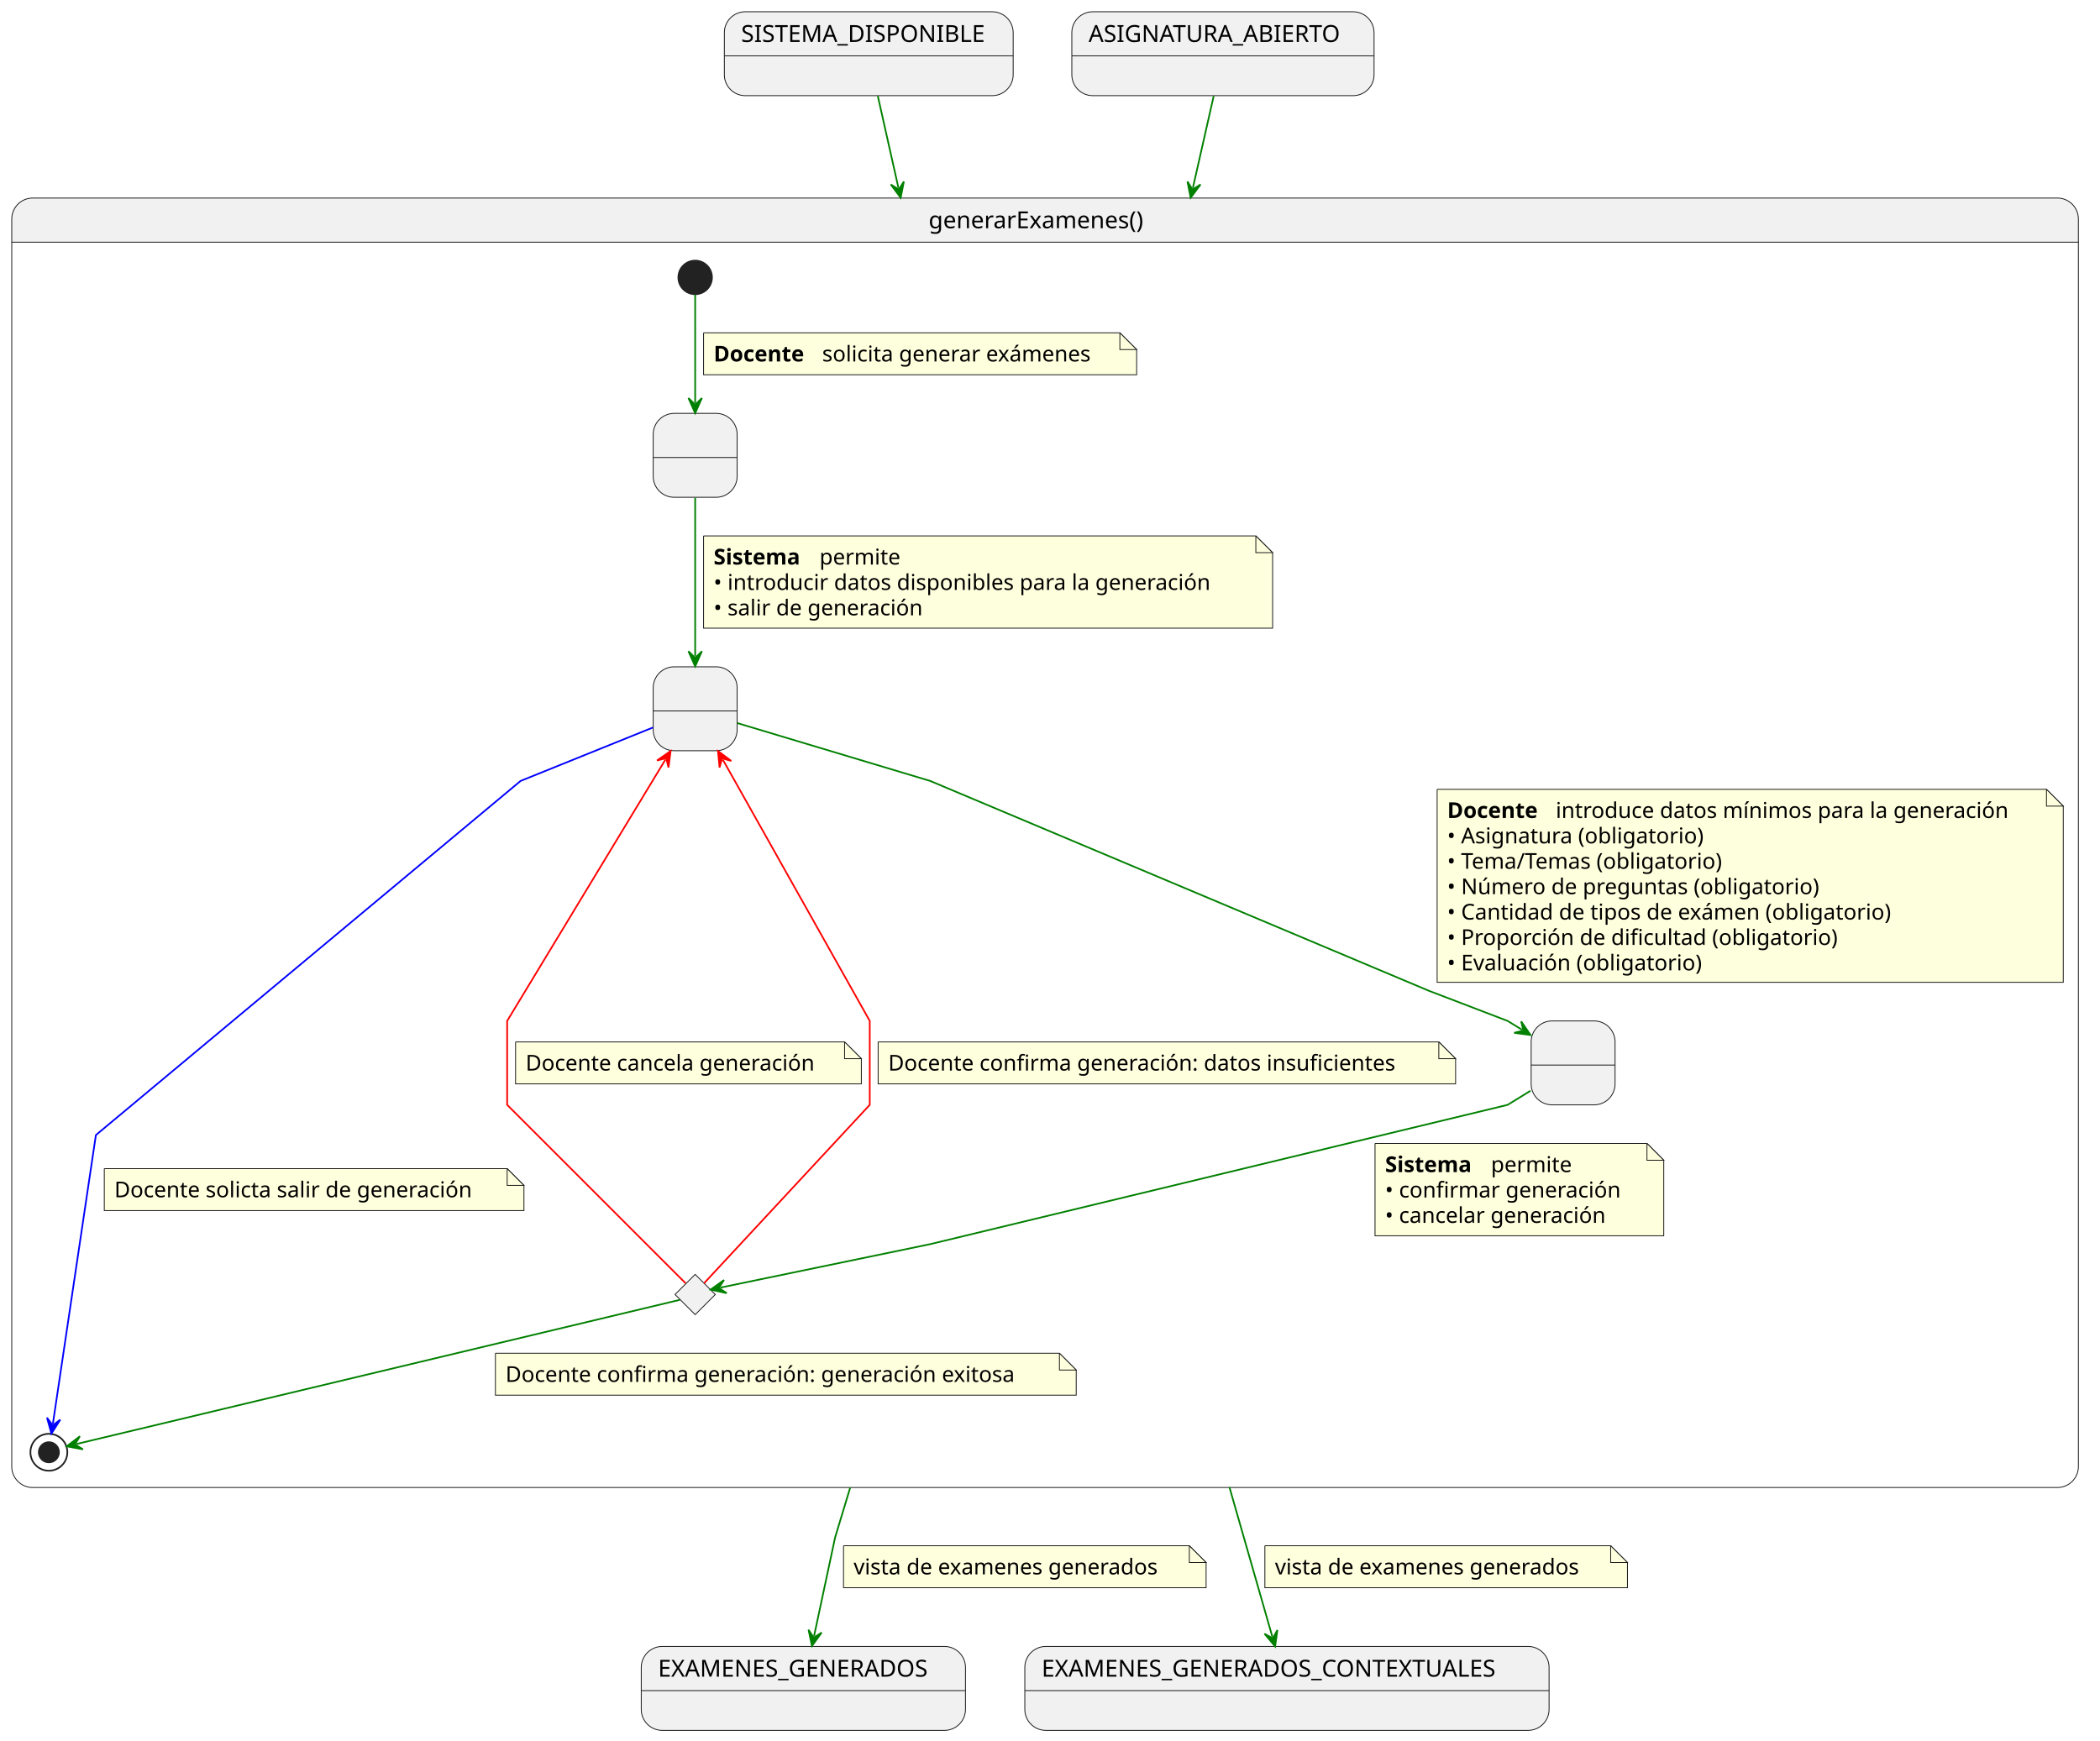
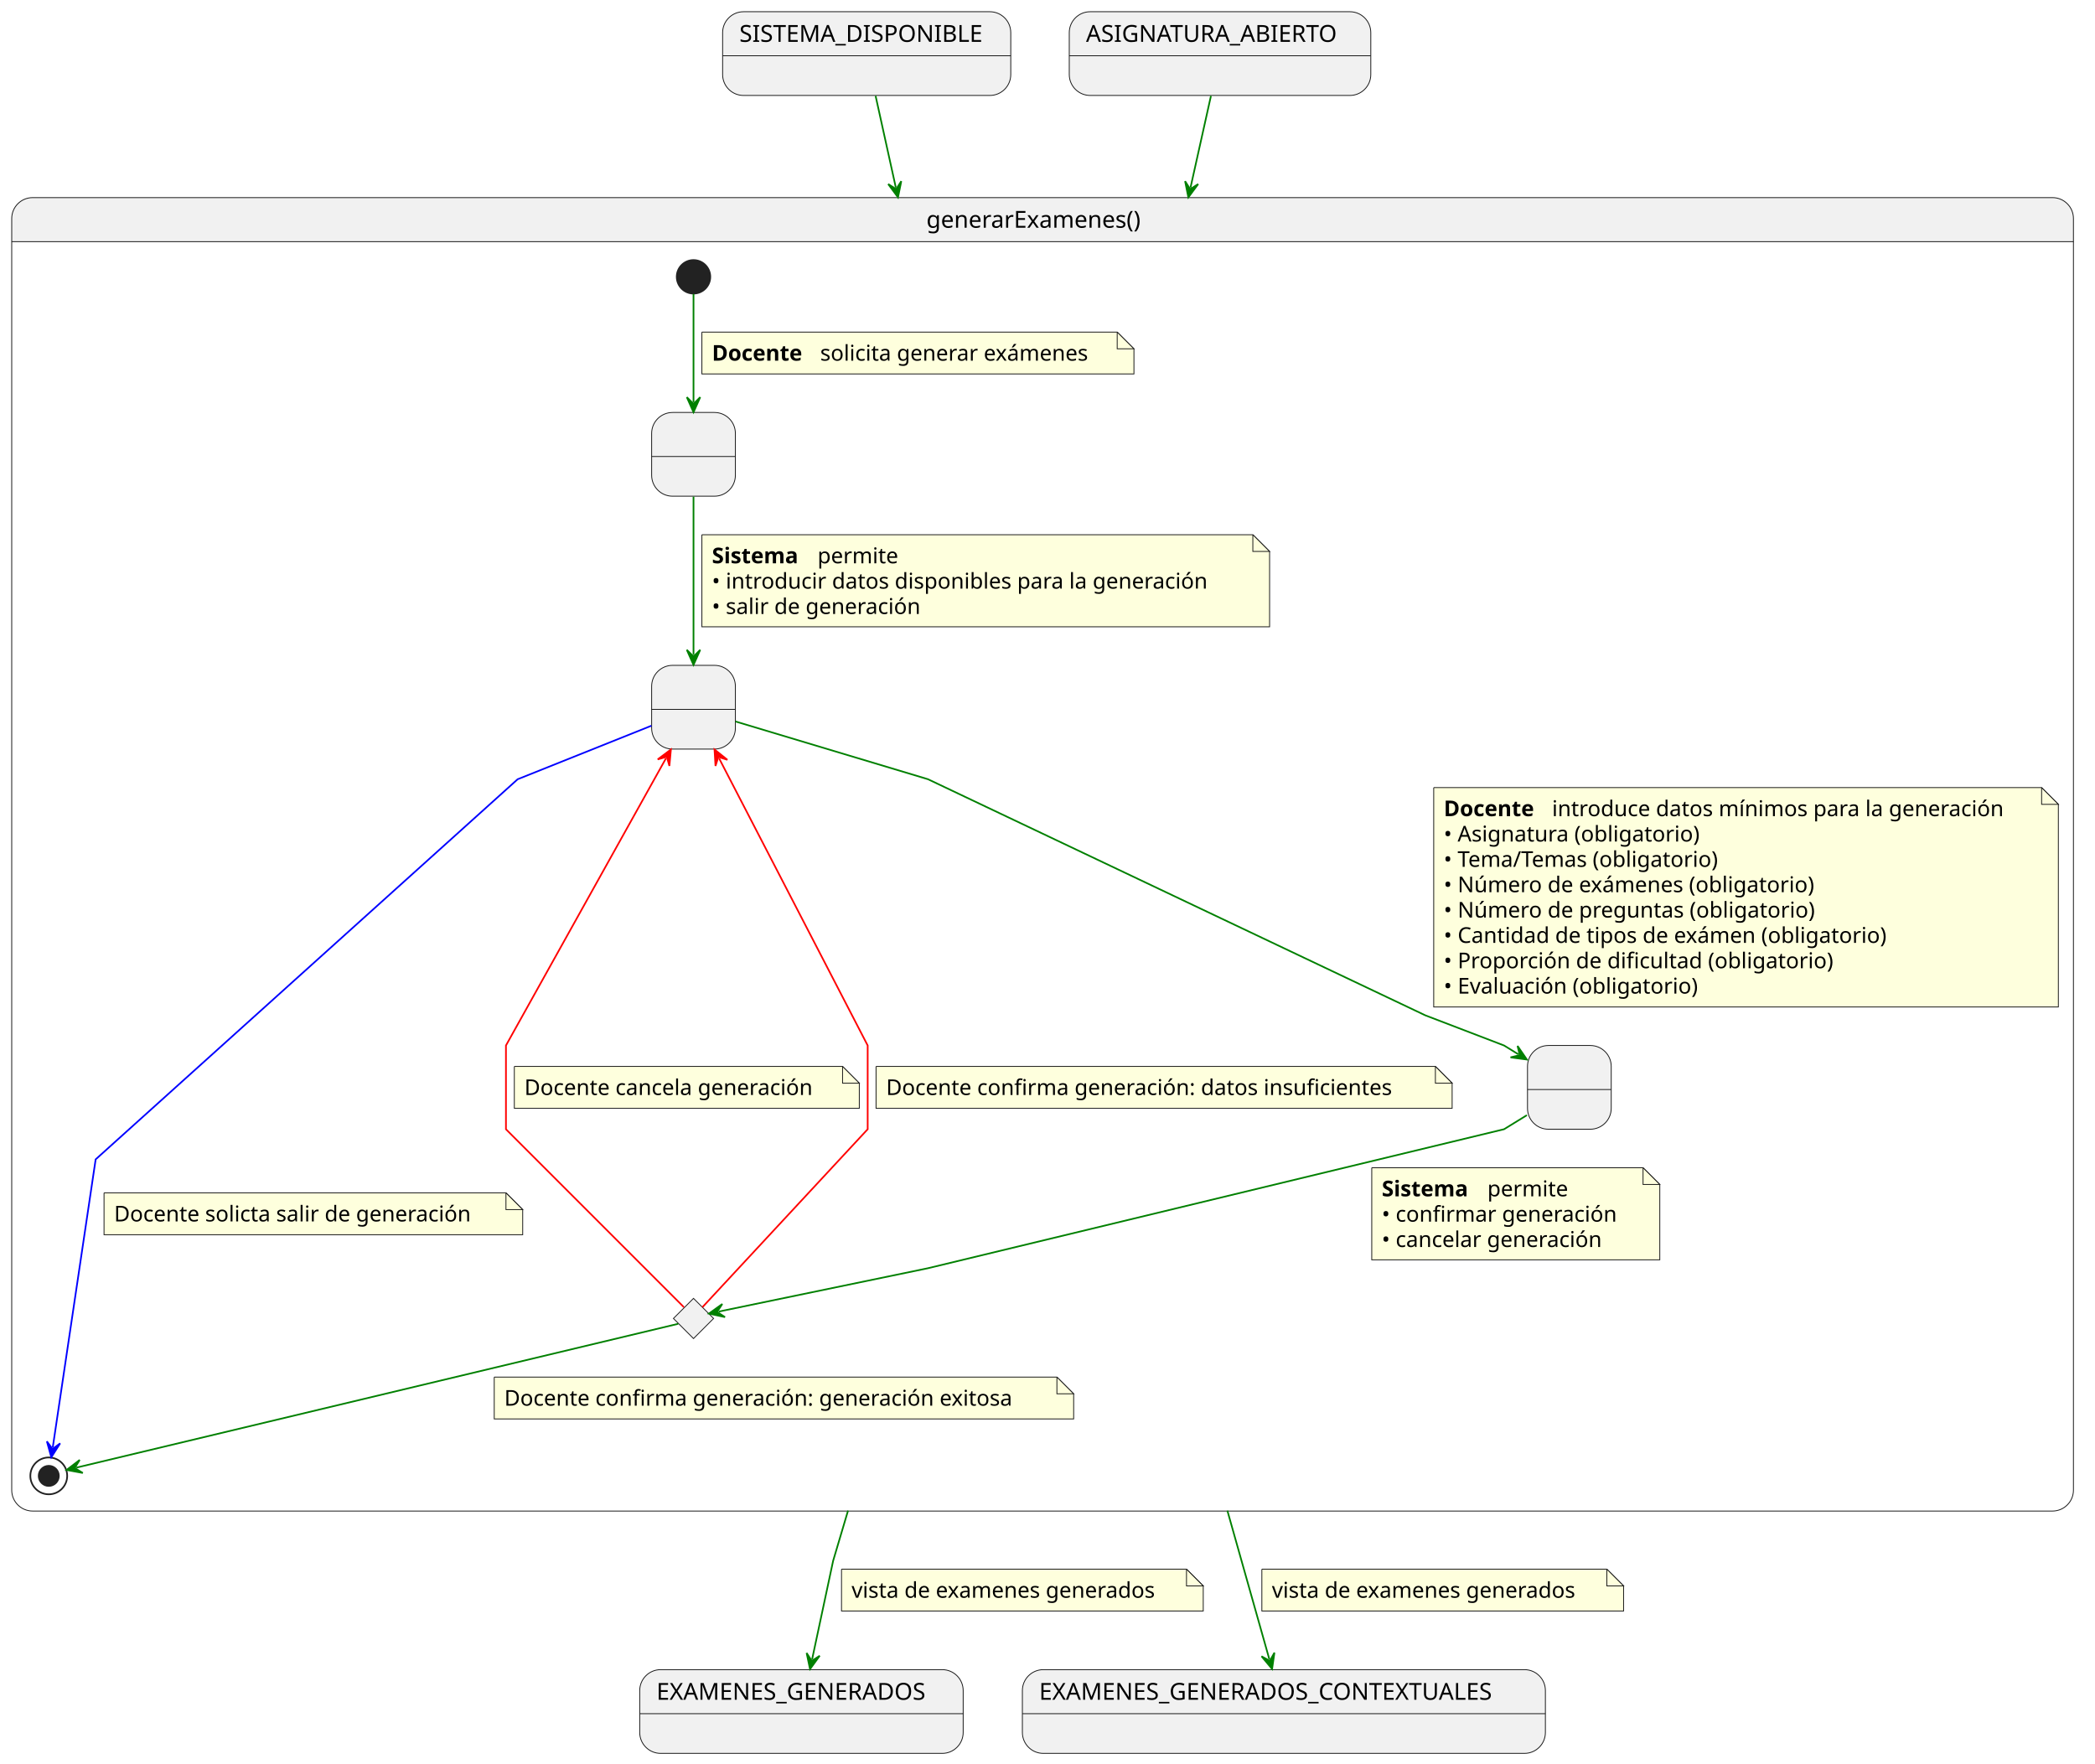
- <svg xmlns="http://www.w3.org/2000/svg" contentStyleType="text/css" data-diagram-type="STATE" height="1037px" preserveAspectRatio="none" style="width:1251px;height:1037px;background:#FFFFFF;" version="1.1" viewBox="0 0 1251 1037" width="1251px" zoomAndPan="magnify">
+ <svg xmlns="http://www.w3.org/2000/svg" contentStyleType="text/css" data-diagram-type="STATE" height="1053px" preserveAspectRatio="none" style="width:1251px;height:1053px;background:#FFFFFF;" version="1.1" viewBox="0 0 1251 1053" width="1251px" zoomAndPan="magnify">
  <defs />
  <g>
    <path d="M19.5,118 L1225.622,118 A12.5,12.5 0 0 1 1238.122,130.5 L1238.122,144.297 L7,144.297 L7,130.5 A12.5,12.5 0 0 1 19.5,118" fill="#F1F1F1" />
-     <rect fill="none" height="768.297" rx="12.5" ry="12.5" style="stroke:#181818;stroke-width:0.5;" width="1231.122" x="7" y="118" />
+     <rect fill="none" height="784.297" rx="12.5" ry="12.5" style="stroke:#181818;stroke-width:0.5;" width="1231.122" x="7" y="118" />
    <line style="stroke:#181818;stroke-width:0.5;" x1="7" x2="1238.122" y1="144.297" y2="144.297" />
    <text fill="#000000" font-family="sans-serif" font-size="14" lengthAdjust="spacing" textLength="138.742" x="553.19" y="135.995">generarExamenes()</text>
    <g id="generarExamenes.RequiringGeneration">
      <rect fill="#F1F1F1" height="50" rx="12.5" ry="12.5" style="stroke:#181818;stroke-width:0.5;" width="50" x="389.122" y="246.297" />
      <line style="stroke:#181818;stroke-width:0.5;" x1="389.122" x2="439.122" y1="272.594" y2="272.594" />
      <text fill="#000000" font-family="sans-serif" font-size="14" lengthAdjust="spacing" textLength="4.45" x="411.897" y="264.292"> </text>
    </g>
    <g id="generarExamenes.ProvidingData">
      <rect fill="#F1F1F1" height="50" rx="12.5" ry="12.5" style="stroke:#181818;stroke-width:0.5;" width="50" x="389.122" y="397.297" />
      <line style="stroke:#181818;stroke-width:0.5;" x1="389.122" x2="439.122" y1="423.594" y2="423.594" />
      <text fill="#000000" font-family="sans-serif" font-size="14" lengthAdjust="spacing" textLength="4.45" x="411.897" y="415.292"> </text>
    </g>
    <g id="generarExamenes.ProvidingConfirmation">
-       <rect fill="#F1F1F1" height="50" rx="12.5" ry="12.5" style="stroke:#181818;stroke-width:0.5;" width="50" x="912.122" y="608.297" />
-       <line style="stroke:#181818;stroke-width:0.5;" x1="912.122" x2="962.122" y1="634.594" y2="634.594" />
-       <text fill="#000000" font-family="sans-serif" font-size="14" lengthAdjust="spacing" textLength="4.45" x="934.897" y="626.292"> </text>
+       <rect fill="#F1F1F1" height="50" rx="12.5" ry="12.5" style="stroke:#181818;stroke-width:0.5;" width="50" x="912.122" y="624.297" />
+       <line style="stroke:#181818;stroke-width:0.5;" x1="912.122" x2="962.122" y1="650.594" y2="650.594" />
+       <text fill="#000000" font-family="sans-serif" font-size="14" lengthAdjust="spacing" textLength="4.45" x="934.897" y="642.292"> </text>
    </g>
    <g class="entity" data-entity="c" data-uid="ent0006" id="entity_c">
-       <polygon fill="#F1F1F1" points="414.122,759.297,426.122,771.297,414.122,783.297,402.122,771.297,414.122,759.297" style="stroke:#181818;stroke-width:0.5;" />
+       <polygon fill="#F1F1F1" points="414.122,775.297,426.122,787.297,414.122,799.297,402.122,787.297,414.122,775.297" style="stroke:#181818;stroke-width:0.5;" />
    </g>
    <ellipse cx="414.122" cy="165.297" fill="#222222" rx="10" ry="10" style="stroke:#222222;stroke-width:1;" />
-     <ellipse cx="29.122" cy="865.297" fill="none" rx="11" ry="11" style="stroke:#222222;stroke-width:1;" />
-     <ellipse cx="29.122" cy="865.297" fill="#222222" rx="6" ry="6" style="stroke:#222222;stroke-width:1;" />
+     <ellipse cx="29.122" cy="881.297" fill="none" rx="11" ry="11" style="stroke:#222222;stroke-width:1;" />
+     <ellipse cx="29.122" cy="881.297" fill="#222222" rx="6" ry="6" style="stroke:#222222;stroke-width:1;" />
    <g class="link" data-entity-1=".start.generarExamenes" data-entity-2="RequiringGeneration" data-source-line="10" data-uid="lnk3" id="link_.start.generarExamenes_RequiringGeneration">
      <path d="M414.122,175.527 C414.122,191.237 414.122,217.657 414.122,240.167" fill="none" id="*start*generarExamenes-to-RequiringGeneration" style="stroke:#008000;stroke-width:1;" />
      <polygon fill="#008000" points="414.122,246.167,418.122,237.167,414.122,241.167,410.122,237.167,414.122,246.167" style="stroke:#008000;stroke-width:1;" />
      <path d="M419.122,198.297 L419.122,223.297 L677.122,223.297 L677.122,208.297 L667.122,198.297 L419.122,198.297" fill="#FEFFDD" style="stroke:#181818;stroke-width:0.5;" />
      <path d="M667.122,198.297 L667.122,208.297 L677.122,208.297 L667.122,198.297" fill="#FEFFDD" style="stroke:#181818;stroke-width:0.5;" />
      <text fill="#000000" font-family="sans-serif" font-size="13" font-weight="bold" lengthAdjust="spacing" textLength="60.531" x="425.122" y="215.364">Docente</text>
      <text fill="#000000" font-family="sans-serif" font-size="13" lengthAdjust="spacing" textLength="172.51" x="489.786" y="215.364">solicita generar exámenes</text>
    </g>
    <g class="link" data-entity-1="RequiringGeneration" data-entity-2="ProvidingData" data-source-line="15" data-uid="lnk4" id="link_RequiringGeneration_ProvidingData">
      <path d="M414.122,296.567 C414.122,324.277 414.122,363.337 414.122,391.037" fill="none" id="RequiringGeneration-to-ProvidingData" style="stroke:#008000;stroke-width:1;" />
      <polygon fill="#008000" points="414.122,397.037,418.122,388.037,414.122,392.037,410.122,388.037,414.122,397.037" style="stroke:#008000;stroke-width:1;" />
      <path d="M419.122,319.297 L419.122,374.297 L758.122,374.297 L758.122,329.297 L748.122,319.297 L419.122,319.297" fill="#FEFFDD" style="stroke:#181818;stroke-width:0.5;" />
      <path d="M748.122,319.297 L748.122,329.297 L758.122,329.297 L748.122,319.297" fill="#FEFFDD" style="stroke:#181818;stroke-width:0.5;" />
      <text fill="#000000" font-family="sans-serif" font-size="13" font-weight="bold" lengthAdjust="spacing" textLength="58.906" x="425.122" y="336.364">Sistema</text>
      <text fill="#000000" font-family="sans-serif" font-size="13" lengthAdjust="spacing" textLength="50.965" x="488.161" y="336.364">permite</text>
      <text fill="#000000" font-family="sans-serif" font-size="13" lengthAdjust="spacing" textLength="318.532" x="425.122" y="351.497">• introducir datos disponibles para la generación</text>
      <text fill="#000000" font-family="sans-serif" font-size="13" lengthAdjust="spacing" textLength="136.373" x="425.122" y="366.629">• salir de generación</text>
    </g>
    <g class="link" data-entity-1="ProvidingData" data-entity-2="ProvidingConfirmation" data-source-line="22" data-uid="lnk5" id="link_ProvidingData_ProvidingConfirmation">
-       <path d="M439.152,430.807 C479.422,442.887 554.122,465.297 554.122,465.297 C554.122,465.297 851.122,590.297 851.122,590.297 C851.122,590.297 898.122,608.297 898.122,608.297 C898.122,608.297 899.201,608.965 906.651,613.545" fill="none" id="ProvidingData-to-ProvidingConfirmation" style="stroke:#008000;stroke-width:1;" />
-       <polygon fill="#008000" points="911.762,616.687,906.19,608.566,907.503,614.068,902,615.381,911.762,616.687" style="stroke:#008000;stroke-width:1;" />
-       <path d="M856.122,470.297 L856.122,585.297 L1229.122,585.297 L1229.122,480.297 L1219.122,470.297 L856.122,470.297" fill="#FEFFDD" style="stroke:#181818;stroke-width:0.5;" />
+       <path d="M439.152,430.807 C479.422,442.887 554.122,465.297 554.122,465.297 C554.122,465.297 851.122,606.297 851.122,606.297 C851.122,606.297 898.122,624.297 898.122,624.297 C898.122,624.297 899.201,624.965 906.651,629.545" fill="none" id="ProvidingData-to-ProvidingConfirmation" style="stroke:#008000;stroke-width:1;" />
+       <polygon fill="#008000" points="911.762,632.687,906.19,624.566,907.503,630.068,902,631.381,911.762,632.687" style="stroke:#008000;stroke-width:1;" />
+       <path d="M856.122,470.297 L856.122,601.297 L1229.122,601.297 L1229.122,480.297 L1219.122,470.297 L856.122,470.297" fill="#FEFFDD" style="stroke:#181818;stroke-width:0.5;" />
      <path d="M1219.122,470.297 L1219.122,480.297 L1229.122,480.297 L1219.122,470.297" fill="#FEFFDD" style="stroke:#181818;stroke-width:0.5;" />
      <text fill="#000000" font-family="sans-serif" font-size="13" font-weight="bold" lengthAdjust="spacing" textLength="60.531" x="862.122" y="487.364">Docente</text>
      <text fill="#000000" font-family="sans-serif" font-size="13" lengthAdjust="spacing" textLength="287.961" x="926.785" y="487.364">introduce datos mínimos para la generación</text>
      <text fill="#000000" font-family="sans-serif" font-size="13" lengthAdjust="spacing" textLength="166.067" x="862.122" y="502.497">• Asignatura (obligatorio)</text>
      <text fill="#000000" font-family="sans-serif" font-size="13" lengthAdjust="spacing" textLength="179.975" x="862.122" y="517.629">• Tema/Temas (obligatorio)</text>
-       <text fill="#000000" font-family="sans-serif" font-size="13" lengthAdjust="spacing" textLength="238.285" x="862.122" y="532.762">• Número de preguntas (obligatorio)</text>
-       <text fill="#000000" font-family="sans-serif" font-size="13" lengthAdjust="spacing" textLength="287.422" x="862.122" y="547.895">• Cantidad de tipos de exámen (obligatorio)</text>
-       <text fill="#000000" font-family="sans-serif" font-size="13" lengthAdjust="spacing" textLength="250.206" x="862.122" y="563.028">• Proporción de dificultad (obligatorio)</text>
-       <text fill="#000000" font-family="sans-serif" font-size="13" lengthAdjust="spacing" textLength="166.328" x="862.122" y="578.161">• Evaluación (obligatorio)</text>
+       <text fill="#000000" font-family="sans-serif" font-size="13" lengthAdjust="spacing" textLength="239.453" x="862.122" y="532.762">• Número de exámenes (obligatorio)</text>
+       <text fill="#000000" font-family="sans-serif" font-size="13" lengthAdjust="spacing" textLength="238.285" x="862.122" y="547.895">• Número de preguntas (obligatorio)</text>
+       <text fill="#000000" font-family="sans-serif" font-size="13" lengthAdjust="spacing" textLength="287.422" x="862.122" y="563.028">• Cantidad de tipos de exámen (obligatorio)</text>
+       <text fill="#000000" font-family="sans-serif" font-size="13" lengthAdjust="spacing" textLength="250.206" x="862.122" y="578.161">• Proporción de dificultad (obligatorio)</text>
+       <text fill="#000000" font-family="sans-serif" font-size="13" lengthAdjust="spacing" textLength="166.328" x="862.122" y="593.293">• Evaluación (obligatorio)</text>
    </g>
-     <g class="link" data-entity-1="ProvidingConfirmation" data-entity-2="c" data-source-line="33" data-uid="lnk6" id="link_ProvidingConfirmation_c">
-       <path d="M911.762,649.907 C904.312,654.487 898.122,658.297 898.122,658.297 C898.122,658.297 554.122,741.297 554.122,741.297 C554.122,741.297 460.327,760.73 429.187,767.18" fill="none" id="ProvidingConfirmation-to-c" style="stroke:#008000;stroke-width:1;" />
-       <polygon fill="#008000" points="423.312,768.397,432.936,770.488,428.208,767.383,431.314,762.655,423.312,768.397" style="stroke:#008000;stroke-width:1;" />
-       <path d="M819.122,681.297 L819.122,736.297 L991.122,736.297 L991.122,691.297 L981.122,681.297 L819.122,681.297" fill="#FEFFDD" style="stroke:#181818;stroke-width:0.5;" />
-       <path d="M981.122,681.297 L981.122,691.297 L991.122,691.297 L981.122,681.297" fill="#FEFFDD" style="stroke:#181818;stroke-width:0.5;" />
-       <text fill="#000000" font-family="sans-serif" font-size="13" font-weight="bold" lengthAdjust="spacing" textLength="58.906" x="825.122" y="698.364">Sistema</text>
-       <text fill="#000000" font-family="sans-serif" font-size="13" lengthAdjust="spacing" textLength="50.965" x="888.16" y="698.364">permite</text>
-       <text fill="#000000" font-family="sans-serif" font-size="13" lengthAdjust="spacing" textLength="151.531" x="825.122" y="713.497">• confirmar generación</text>
-       <text fill="#000000" font-family="sans-serif" font-size="13" lengthAdjust="spacing" textLength="144.105" x="825.122" y="728.629">• cancelar generación</text>
+     <g class="link" data-entity-1="ProvidingConfirmation" data-entity-2="c" data-source-line="34" data-uid="lnk6" id="link_ProvidingConfirmation_c">
+       <path d="M911.762,665.907 C904.312,670.487 898.122,674.297 898.122,674.297 C898.122,674.297 554.122,757.297 554.122,757.297 C554.122,757.297 460.327,776.73 429.187,783.18" fill="none" id="ProvidingConfirmation-to-c" style="stroke:#008000;stroke-width:1;" />
+       <polygon fill="#008000" points="423.312,784.397,432.936,786.488,428.208,783.383,431.314,778.655,423.312,784.397" style="stroke:#008000;stroke-width:1;" />
+       <path d="M819.122,697.297 L819.122,752.297 L991.122,752.297 L991.122,707.297 L981.122,697.297 L819.122,697.297" fill="#FEFFDD" style="stroke:#181818;stroke-width:0.5;" />
+       <path d="M981.122,697.297 L981.122,707.297 L991.122,707.297 L981.122,697.297" fill="#FEFFDD" style="stroke:#181818;stroke-width:0.5;" />
+       <text fill="#000000" font-family="sans-serif" font-size="13" font-weight="bold" lengthAdjust="spacing" textLength="58.906" x="825.122" y="714.364">Sistema</text>
+       <text fill="#000000" font-family="sans-serif" font-size="13" lengthAdjust="spacing" textLength="50.965" x="888.16" y="714.364">permite</text>
+       <text fill="#000000" font-family="sans-serif" font-size="13" lengthAdjust="spacing" textLength="151.531" x="825.122" y="729.497">• confirmar generación</text>
+       <text fill="#000000" font-family="sans-serif" font-size="13" lengthAdjust="spacing" textLength="144.105" x="825.122" y="744.629">• cancelar generación</text>
    </g>
-     <g class="link" data-entity-1="c" data-entity-2="ProvidingData" data-source-line="40" data-uid="lnk7" id="link_c_ProvidingData">
-       <path d="M408.412,764.587 C385.592,741.767 302.122,658.297 302.122,658.297 C302.122,658.297 302.122,608.297 302.122,608.297 C302.122,608.297 366.014,502.759 396.374,452.619" fill="none" id="c-to-ProvidingData" style="stroke:#FF0000;stroke-width:1;" />
-       <polygon fill="#FF0000" points="399.482,447.487,391.399,453.114,396.892,451.764,398.242,457.257,399.482,447.487" style="stroke:#FF0000;stroke-width:1;" />
-       <path d="M307.122,620.797 L307.122,645.797 L513.122,645.797 L513.122,630.797 L503.122,620.797 L307.122,620.797" fill="#FEFFDD" style="stroke:#181818;stroke-width:0.5;" />
-       <path d="M503.122,620.797 L503.122,630.797 L513.122,630.797 L503.122,620.797" fill="#FEFFDD" style="stroke:#181818;stroke-width:0.5;" />
-       <text fill="#000000" font-family="sans-serif" font-size="13" lengthAdjust="spacing" textLength="185.536" x="313.122" y="637.864">Docente cancela generación</text>
+     <g class="link" data-entity-1="c" data-entity-2="ProvidingData" data-source-line="41" data-uid="lnk7" id="link_c_ProvidingData">
+       <path d="M408.412,780.587 C385.592,757.767 302.122,674.297 302.122,674.297 C302.122,674.297 302.122,624.297 302.122,624.297 C302.122,624.297 367.901,506.248 397.691,452.788" fill="none" id="c-to-ProvidingData" style="stroke:#FF0000;stroke-width:1;" />
+       <polygon fill="#FF0000" points="400.612,447.547,392.737,453.462,398.178,451.914,399.725,457.356,400.612,447.547" style="stroke:#FF0000;stroke-width:1;" />
+       <path d="M307.122,636.797 L307.122,661.797 L513.122,661.797 L513.122,646.797 L503.122,636.797 L307.122,636.797" fill="#FEFFDD" style="stroke:#181818;stroke-width:0.5;" />
+       <path d="M503.122,636.797 L503.122,646.797 L513.122,646.797 L503.122,636.797" fill="#FEFFDD" style="stroke:#181818;stroke-width:0.5;" />
+       <text fill="#000000" font-family="sans-serif" font-size="13" lengthAdjust="spacing" textLength="185.536" x="313.122" y="653.864">Docente cancela generación</text>
    </g>
-     <g class="link" data-entity-1="c" data-entity-2="ProvidingData" data-source-line="45" data-uid="lnk8" id="link_c_ProvidingData">
-       <path d="M419.422,764.587 C440.612,741.767 518.122,658.297 518.122,658.297 C518.122,658.297 518.122,608.297 518.122,608.297 C518.122,608.297 458.853,502.857 430.663,452.717" fill="none" id="c-to-ProvidingData-1" style="stroke:#FF0000;stroke-width:1;" />
-       <polygon fill="#FF0000" points="427.722,447.487,428.646,457.292,430.172,451.845,435.619,453.372,427.722,447.487" style="stroke:#FF0000;stroke-width:1;" />
-       <path d="M523.122,620.797 L523.122,645.797 L867.122,645.797 L867.122,630.797 L857.122,620.797 L523.122,620.797" fill="#FEFFDD" style="stroke:#181818;stroke-width:0.5;" />
-       <path d="M857.122,620.797 L857.122,630.797 L867.122,630.797 L857.122,620.797" fill="#FEFFDD" style="stroke:#181818;stroke-width:0.5;" />
-       <text fill="#000000" font-family="sans-serif" font-size="13" lengthAdjust="spacing" textLength="323.565" x="529.122" y="637.864">Docente confirma generación: datos insuficientes</text>
+     <g class="link" data-entity-1="c" data-entity-2="ProvidingData" data-source-line="46" data-uid="lnk8" id="link_c_ProvidingData">
+       <path d="M419.422,780.587 C440.612,757.767 518.122,674.297 518.122,674.297 C518.122,674.297 518.122,624.297 518.122,624.297 C518.122,624.297 457.09,506.335 429.42,452.875" fill="none" id="c-to-ProvidingData-1" style="stroke:#FF0000;stroke-width:1;" />
+       <polygon fill="#FF0000" points="426.662,447.547,427.247,457.378,428.96,451.987,434.351,453.701,426.662,447.547" style="stroke:#FF0000;stroke-width:1;" />
+       <path d="M523.122,636.797 L523.122,661.797 L867.122,661.797 L867.122,646.797 L857.122,636.797 L523.122,636.797" fill="#FEFFDD" style="stroke:#181818;stroke-width:0.5;" />
+       <path d="M857.122,636.797 L857.122,646.797 L867.122,646.797 L857.122,636.797" fill="#FEFFDD" style="stroke:#181818;stroke-width:0.5;" />
+       <text fill="#000000" font-family="sans-serif" font-size="13" lengthAdjust="spacing" textLength="323.565" x="529.122" y="653.864">Docente confirma generación: datos insuficientes</text>
    </g>
-     <g class="link" data-entity-1="c" data-entity-2=".end.generarExamenes" data-source-line="50" data-uid="lnk10" id="link_c_.end.generarExamenes">
-       <path d="M404.982,774.477 C353.062,786.887 101.318,847.042 45.598,860.362" fill="none" id="c-to-*end*generarExamenes" style="stroke:#008000;stroke-width:1;" />
-       <polygon fill="#008000" points="39.762,861.757,49.445,863.555,44.625,860.594,47.585,855.774,39.762,861.757" style="stroke:#008000;stroke-width:1;" />
-       <path d="M295.122,806.297 L295.122,831.297 L641.122,831.297 L641.122,816.297 L631.122,806.297 L295.122,806.297" fill="#FEFFDD" style="stroke:#181818;stroke-width:0.5;" />
-       <path d="M631.122,806.297 L631.122,816.297 L641.122,816.297 L631.122,806.297" fill="#FEFFDD" style="stroke:#181818;stroke-width:0.5;" />
-       <text fill="#000000" font-family="sans-serif" font-size="13" lengthAdjust="spacing" textLength="325.451" x="301.122" y="823.364">Docente confirma generación: generación exitosa</text>
+     <g class="link" data-entity-1="c" data-entity-2=".end.generarExamenes" data-source-line="51" data-uid="lnk10" id="link_c_.end.generarExamenes">
+       <path d="M404.982,790.477 C353.062,802.887 101.318,863.042 45.598,876.362" fill="none" id="c-to-*end*generarExamenes" style="stroke:#008000;stroke-width:1;" />
+       <polygon fill="#008000" points="39.762,877.757,49.445,879.555,44.625,876.594,47.585,871.774,39.762,877.757" style="stroke:#008000;stroke-width:1;" />
+       <path d="M295.122,822.297 L295.122,847.297 L641.122,847.297 L641.122,832.297 L631.122,822.297 L295.122,822.297" fill="#FEFFDD" style="stroke:#181818;stroke-width:0.5;" />
+       <path d="M631.122,822.297 L631.122,832.297 L641.122,832.297 L631.122,822.297" fill="#FEFFDD" style="stroke:#181818;stroke-width:0.5;" />
+       <text fill="#000000" font-family="sans-serif" font-size="13" lengthAdjust="spacing" textLength="325.451" x="301.122" y="839.364">Docente confirma generación: generación exitosa</text>
    </g>
-     <g class="link" data-entity-1="ProvidingData" data-entity-2=".end.generarExamenes" data-source-line="55" data-uid="lnk11" id="link_ProvidingData_.end.generarExamenes">
-       <path d="M388.942,433.467 C358.172,445.897 310.122,465.297 310.122,465.297 C310.122,465.297 57.122,676.297 57.122,676.297 C57.122,676.297 37.325,809.202 31.515,848.252" fill="none" id="ProvidingData-to-*end*generarExamenes" style="stroke:#0000FF;stroke-width:1;" />
-       <polygon fill="#0000FF" points="30.632,854.187,35.913,845.874,31.368,849.241,28,844.696,30.632,854.187" style="stroke:#0000FF;stroke-width:1;" />
-       <path d="M62.122,696.297 L62.122,721.297 L312.122,721.297 L312.122,706.297 L302.122,696.297 L62.122,696.297" fill="#FEFFDD" style="stroke:#181818;stroke-width:0.5;" />
-       <path d="M302.122,696.297 L302.122,706.297 L312.122,706.297 L302.122,696.297" fill="#FEFFDD" style="stroke:#181818;stroke-width:0.5;" />
-       <text fill="#000000" font-family="sans-serif" font-size="13" lengthAdjust="spacing" textLength="229.442" x="68.122" y="713.364">Docente solicta salir de generación</text>
+     <g class="link" data-entity-1="ProvidingData" data-entity-2=".end.generarExamenes" data-source-line="56" data-uid="lnk11" id="link_ProvidingData_.end.generarExamenes">
+       <path d="M388.972,433.357 C357.912,445.787 309.122,465.297 309.122,465.297 C309.122,465.297 57.122,692.297 57.122,692.297 C57.122,692.297 37.325,825.202 31.515,864.252" fill="none" id="ProvidingData-to-*end*generarExamenes" style="stroke:#0000FF;stroke-width:1;" />
+       <polygon fill="#0000FF" points="30.632,870.187,35.913,861.874,31.368,865.241,28,860.696,30.632,870.187" style="stroke:#0000FF;stroke-width:1;" />
+       <path d="M62.122,712.297 L62.122,737.297 L312.122,737.297 L312.122,722.297 L302.122,712.297 L62.122,712.297" fill="#FEFFDD" style="stroke:#181818;stroke-width:0.5;" />
+       <path d="M302.122,712.297 L302.122,722.297 L312.122,722.297 L302.122,712.297" fill="#FEFFDD" style="stroke:#181818;stroke-width:0.5;" />
+       <text fill="#000000" font-family="sans-serif" font-size="13" lengthAdjust="spacing" textLength="229.442" x="68.122" y="729.364">Docente solicta salir de generación</text>
    </g>
    <g id="EXAMENES_GENERADOS">
-       <rect fill="#F1F1F1" height="50" rx="12.5" ry="12.5" style="stroke:#181818;stroke-width:0.5;" width="193.148" x="382" y="981" />
-       <line style="stroke:#181818;stroke-width:0.5;" x1="382" x2="575.148" y1="1007.297" y2="1007.297" />
-       <text fill="#000000" font-family="sans-serif" font-size="14" lengthAdjust="spacing" textLength="173.148" x="392" y="998.995">EXAMENES_GENERADOS</text>
+       <rect fill="#F1F1F1" height="50" rx="12.5" ry="12.5" style="stroke:#181818;stroke-width:0.5;" width="193.148" x="382" y="997" />
+       <line style="stroke:#181818;stroke-width:0.5;" x1="382" x2="575.148" y1="1023.297" y2="1023.297" />
+       <text fill="#000000" font-family="sans-serif" font-size="14" lengthAdjust="spacing" textLength="173.148" x="392" y="1014.995">EXAMENES_GENERADOS</text>
    </g>
    <g id="EXAMENES_GENERADOS_CONTEXTUALES">
-       <rect fill="#F1F1F1" height="50" rx="12.5" ry="12.5" style="stroke:#181818;stroke-width:0.5;" width="312.312" x="610.5" y="981" />
-       <line style="stroke:#181818;stroke-width:0.5;" x1="610.5" x2="922.812" y1="1007.297" y2="1007.297" />
-       <text fill="#000000" font-family="sans-serif" font-size="14" lengthAdjust="spacing" textLength="292.312" x="620.5" y="998.995">EXAMENES_GENERADOS_CONTEXTUALES</text>
+       <rect fill="#F1F1F1" height="50" rx="12.5" ry="12.5" style="stroke:#181818;stroke-width:0.5;" width="312.312" x="610.5" y="997" />
+       <line style="stroke:#181818;stroke-width:0.5;" x1="610.5" x2="922.812" y1="1023.297" y2="1023.297" />
+       <text fill="#000000" font-family="sans-serif" font-size="14" lengthAdjust="spacing" textLength="292.312" x="620.5" y="1014.995">EXAMENES_GENERADOS_CONTEXTUALES</text>
    </g>
    <g id="SISTEMA_DISPONIBLE">
      <rect fill="#F1F1F1" height="50" rx="12.5" ry="12.5" style="stroke:#181818;stroke-width:0.5;" width="172.065" x="431.5" y="7" />
      <line style="stroke:#181818;stroke-width:0.5;" x1="431.5" x2="603.565" y1="33.297" y2="33.297" />
      <text fill="#000000" font-family="sans-serif" font-size="14" lengthAdjust="spacing" textLength="152.065" x="441.5" y="24.995">SISTEMA_DISPONIBLE</text>
    </g>
    <g id="ASIGNATURA_ABIERTO">
      <rect fill="#F1F1F1" height="50" rx="12.5" ry="12.5" style="stroke:#181818;stroke-width:0.5;" width="180.05" x="638.5" y="7" />
      <line style="stroke:#181818;stroke-width:0.5;" x1="638.5" x2="818.55" y1="33.297" y2="33.297" />
      <text fill="#000000" font-family="sans-serif" font-size="14" lengthAdjust="spacing" textLength="160.05" x="648.5" y="24.995">ASIGNATURA_ABIERTO</text>
    </g>
-     <g class="link" data-entity-1="SISTEMA_DISPONIBLE" data-entity-2="generarExamenes" data-source-line="64" data-uid="lnk13" id="link_SISTEMA_DISPONIBLE_generarExamenes">
-       <path d="M522.92,57.18 C526.26,72.06 529.657,87.165 535.217,111.955" fill="none" id="SISTEMA_DISPONIBLE-to-generarExamenes" style="stroke:#008000;stroke-width:1;" />
-       <polygon fill="#008000" points="536.53,117.81,538.463,108.153,535.436,112.931,530.657,109.904,536.53,117.81" style="stroke:#008000;stroke-width:1;" />
+     <g class="link" data-entity-1="SISTEMA_DISPONIBLE" data-entity-2="generarExamenes" data-source-line="65" data-uid="lnk13" id="link_SISTEMA_DISPONIBLE_generarExamenes">
+       <path d="M522.85,57.26 C526.13,72.13 529.457,87.201 534.927,111.981" fill="none" id="SISTEMA_DISPONIBLE-to-generarExamenes" style="stroke:#008000;stroke-width:1;" />
+       <polygon fill="#008000" points="536.22,117.84,538.186,108.189,535.142,112.957,530.374,109.914,536.22,117.84" style="stroke:#008000;stroke-width:1;" />
    </g>
-     <g class="link" data-entity-1="generarExamenes" data-entity-2="EXAMENES_GENERADOS" data-source-line="66" data-uid="lnk14" id="link_generarExamenes_EXAMENES_GENERADOS">
-       <path d="M506.49,886.3 C500.86,904.88 497.5,916 497.5,916 C497.5,916 490.574,948.462 484.944,974.812" fill="none" id="generarExamenes-to-EXAMENES_GENERADOS" style="stroke:#008000;stroke-width:1;" />
-       <polygon fill="#008000" points="483.69,980.68,489.482,972.714,484.735,975.79,481.659,971.043,483.69,980.68" style="stroke:#008000;stroke-width:1;" />
-       <path d="M502.5,921 L502.5,946 L718.5,946 L718.5,931 L708.5,921 L502.5,921" fill="#FEFFDD" style="stroke:#181818;stroke-width:0.5;" />
-       <path d="M708.5,921 L708.5,931 L718.5,931 L708.5,921" fill="#FEFFDD" style="stroke:#181818;stroke-width:0.5;" />
-       <text fill="#000000" font-family="sans-serif" font-size="13" lengthAdjust="spacing" textLength="195.895" x="508.5" y="938.067">vista de examenes generados</text>
+     <g class="link" data-entity-1="generarExamenes" data-entity-2="EXAMENES_GENERADOS" data-source-line="67" data-uid="lnk14" id="link_generarExamenes_EXAMENES_GENERADOS">
+       <path d="M506.39,902.06 C500.82,920.8 497.5,932 497.5,932 C497.5,932 490.574,964.462 484.944,990.812" fill="none" id="generarExamenes-to-EXAMENES_GENERADOS" style="stroke:#008000;stroke-width:1;" />
+       <polygon fill="#008000" points="483.69,996.68,489.482,988.714,484.735,991.79,481.659,987.043,483.69,996.68" style="stroke:#008000;stroke-width:1;" />
+       <path d="M502.5,937 L502.5,962 L718.5,962 L718.5,947 L708.5,937 L502.5,937" fill="#FEFFDD" style="stroke:#181818;stroke-width:0.5;" />
+       <path d="M708.5,937 L708.5,947 L718.5,947 L708.5,937" fill="#FEFFDD" style="stroke:#181818;stroke-width:0.5;" />
+       <text fill="#000000" font-family="sans-serif" font-size="13" lengthAdjust="spacing" textLength="195.895" x="508.5" y="954.067">vista de examenes generados</text>
    </g>
-     <g class="link" data-entity-1="generarExamenes" data-entity-2="EXAMENES_GENERADOS_CONTEXTUALES" data-source-line="71" data-uid="lnk15" id="link_generarExamenes_EXAMENES_GENERADOS_CONTEXTUALES">
-       <path d="M732.37,886.03 C743.85,926.02 751.865,953.993 757.955,975.213" fill="none" id="generarExamenes-to-EXAMENES_GENERADOS_CONTEXTUALES" style="stroke:#008000;stroke-width:1;" />
-       <polygon fill="#008000" points="759.61,980.98,760.972,971.226,758.231,976.174,753.283,973.433,759.61,980.98" style="stroke:#008000;stroke-width:1;" />
-       <path d="M753.5,921 L753.5,946 L969.5,946 L969.5,931 L959.5,921 L753.5,921" fill="#FEFFDD" style="stroke:#181818;stroke-width:0.5;" />
-       <path d="M959.5,921 L959.5,931 L969.5,931 L959.5,921" fill="#FEFFDD" style="stroke:#181818;stroke-width:0.5;" />
-       <text fill="#000000" font-family="sans-serif" font-size="13" lengthAdjust="spacing" textLength="195.895" x="759.5" y="938.067">vista de examenes generados</text>
+     <g class="link" data-entity-1="generarExamenes" data-entity-2="EXAMENES_GENERADOS_CONTEXTUALES" data-source-line="72" data-uid="lnk15" id="link_generarExamenes_EXAMENES_GENERADOS_CONTEXTUALES">
+       <path d="M732.92,902.07 C744.15,941.85 751.989,969.616 757.979,990.826" fill="none" id="generarExamenes-to-EXAMENES_GENERADOS_CONTEXTUALES" style="stroke:#008000;stroke-width:1;" />
+       <polygon fill="#008000" points="759.61,996.6,761.013,986.852,758.251,991.788,753.314,989.026,759.61,996.6" style="stroke:#008000;stroke-width:1;" />
+       <path d="M753.5,937 L753.5,962 L969.5,962 L969.5,947 L959.5,937 L753.5,937" fill="#FEFFDD" style="stroke:#181818;stroke-width:0.5;" />
+       <path d="M959.5,937 L959.5,947 L969.5,947 L959.5,937" fill="#FEFFDD" style="stroke:#181818;stroke-width:0.5;" />
+       <text fill="#000000" font-family="sans-serif" font-size="13" lengthAdjust="spacing" textLength="195.895" x="759.5" y="954.067">vista de examenes generados</text>
    </g>
-     <g class="link" data-entity-1="ASIGNATURA_ABIERTO" data-entity-2="generarExamenes" data-source-line="76" data-uid="lnk17" id="link_ASIGNATURA_ABIERTO_generarExamenes">
-       <path d="M723.02,57.18 C719.65,72.06 716.237,87.168 710.617,111.959" fill="none" id="ASIGNATURA_ABIERTO-to-generarExamenes" style="stroke:#008000;stroke-width:1;" />
-       <polygon fill="#008000" points="709.29,117.81,715.181,109.917,710.395,112.934,707.379,108.148,709.29,117.81" style="stroke:#008000;stroke-width:1;" />
+     <g class="link" data-entity-1="ASIGNATURA_ABIERTO" data-entity-2="generarExamenes" data-source-line="77" data-uid="lnk17" id="link_ASIGNATURA_ABIERTO_generarExamenes">
+       <path d="M723.1,57.26 C719.79,72.13 716.422,87.203 710.912,111.983" fill="none" id="ASIGNATURA_ABIERTO-to-generarExamenes" style="stroke:#008000;stroke-width:1;" />
+       <polygon fill="#008000" points="709.61,117.84,715.468,109.923,710.695,112.959,707.659,108.186,709.61,117.84" style="stroke:#008000;stroke-width:1;" />
    </g>
  </g>
</svg>
